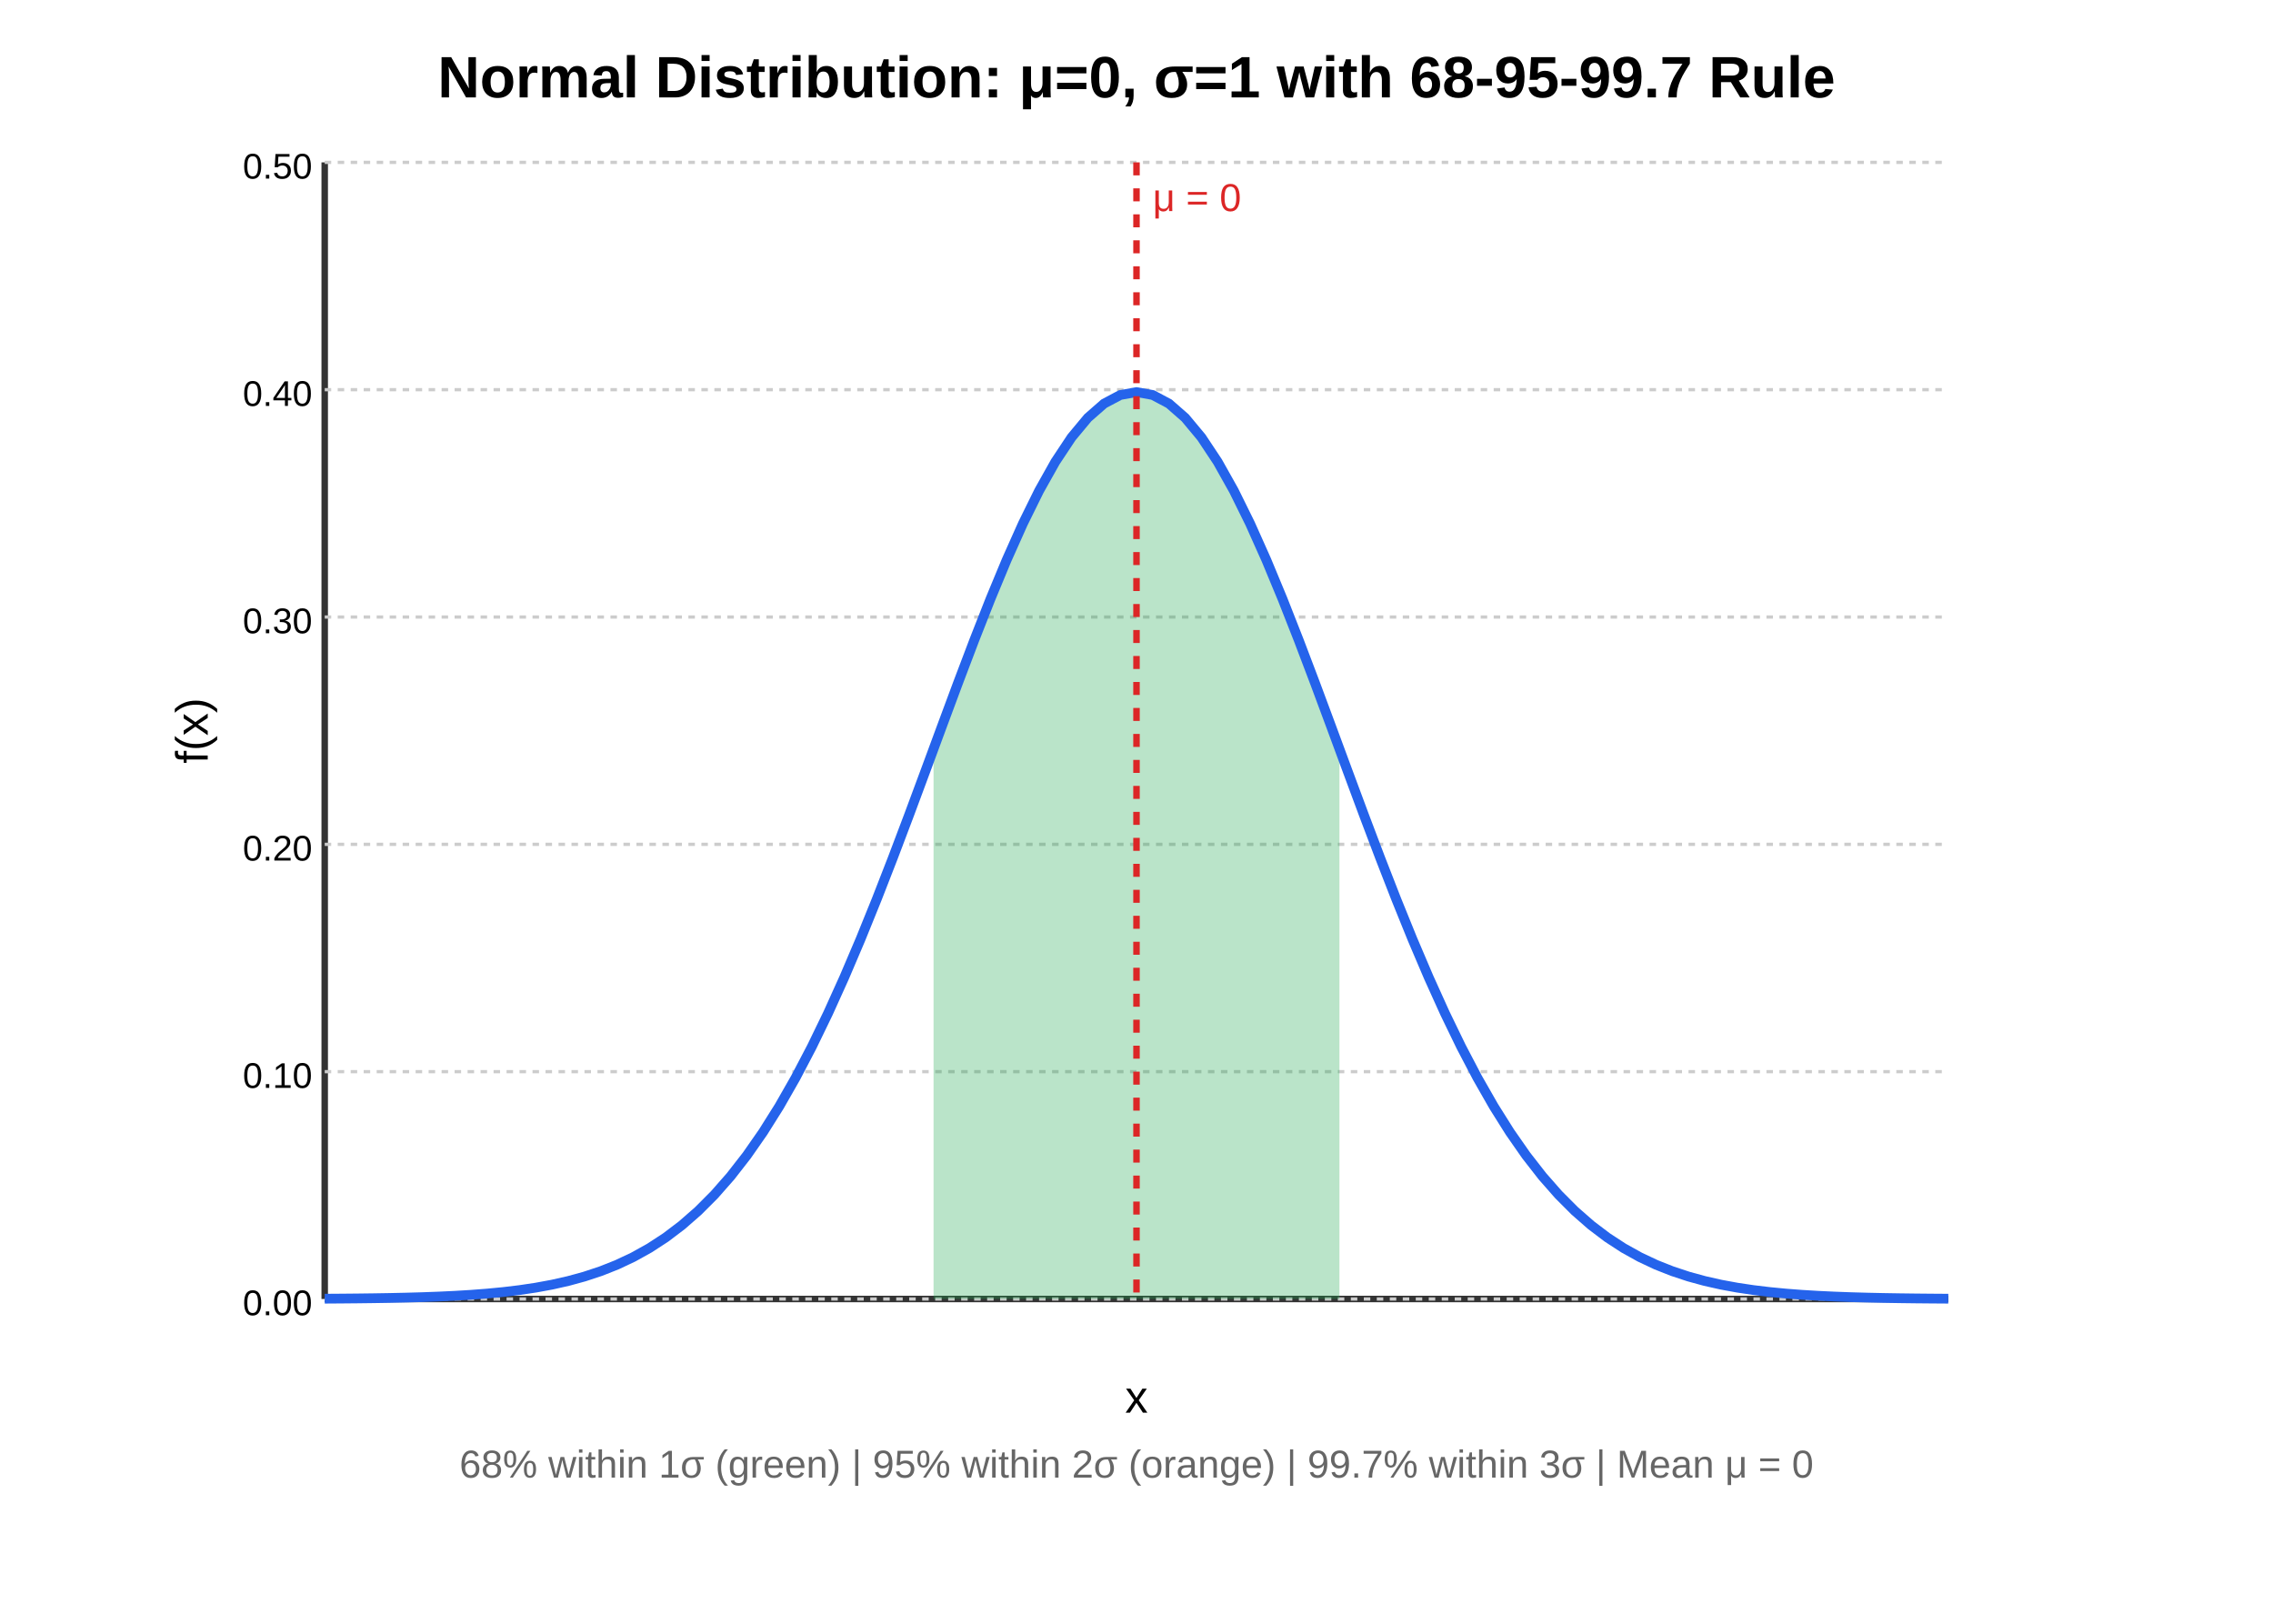
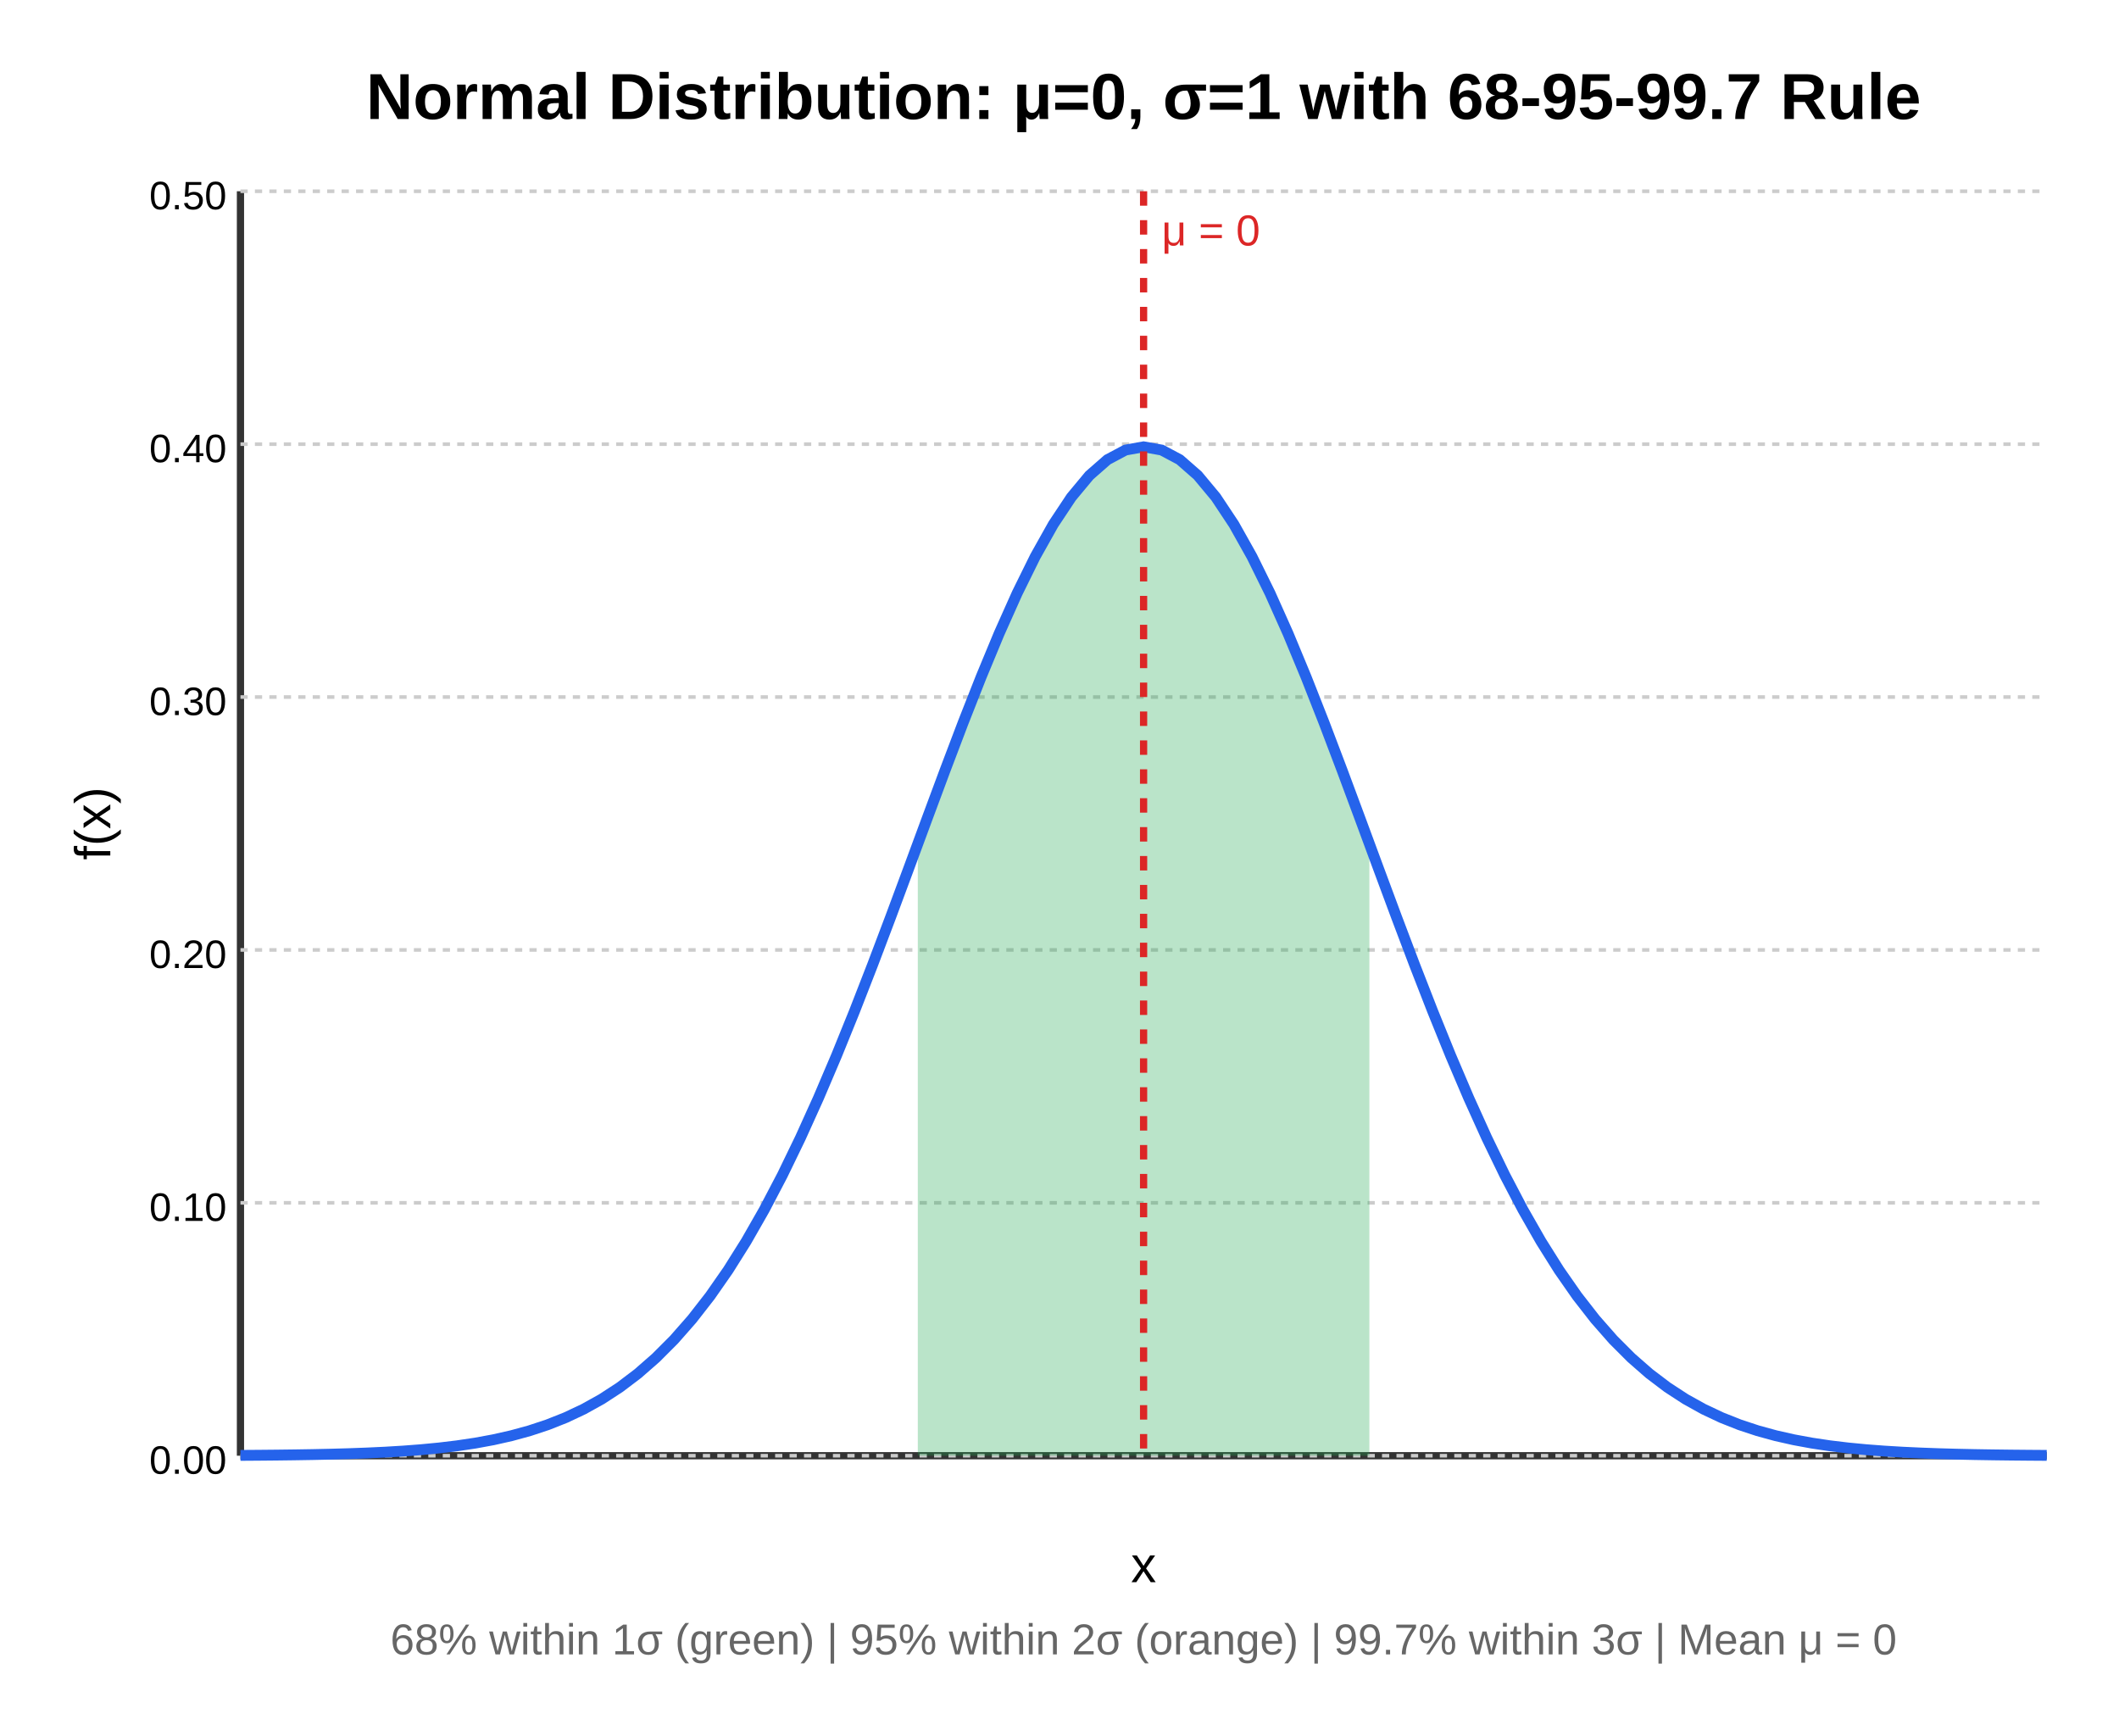
- <svg xmlns="http://www.w3.org/2000/svg" width="700" height="500" version="1.1" id="svg48">
+ <svg xmlns="http://www.w3.org/2000/svg" width="586.573" height="480.463" version="1.1" id="svg48" viewBox="0 0 586.57 480.46">
  <defs id="defs52" />
-   <g transform="translate(100, 50)" id="g46">
-     <text x="250.0" y="-20" font-family="Arial" font-size="18" font-weight="bold" text-anchor="middle" id="text2">Normal Distribution: μ=0, σ=1 with 68-95-99.7 Rule</text>
-     <line x1="0" y1="350" x2="500" y2="350" stroke="#333" stroke-width="2" id="line4" />
-     <line x1="0" y1="350" x2="0" y2="0" stroke="#333" stroke-width="2" id="line6" />
-     <text x="250.0" y="385" font-family="Arial" font-size="14" text-anchor="middle" id="text8">x</text>
-     <text x="-40" y="175.0" font-family="Arial" font-size="14" text-anchor="middle" dominant-baseline="middle" transform="rotate(-90, -40, 175.0)" id="text10">f(x)</text>
-     <line x1="0" y1="350.0" x2="500" y2="350.0" stroke="#ccc" stroke-width="1" stroke-dasharray="2,2" id="line12" />
+   <g transform="translate(66.5625,52.9375)" id="g46">
+     <text x="250" y="-20" font-family="Arial" font-size="18px" font-weight="bold" text-anchor="middle" id="text2">Normal Distribution: μ=0, σ=1 with 68-95-99.7 Rule</text>
+     <line x1="0" y1="350" x2="500" y2="350" stroke="#333333" stroke-width="2" id="line4" />
+     <line x1="0" y1="350" x2="0" y2="0" stroke="#333333" stroke-width="2" id="line6" />
+     <text x="250" y="385" font-family="Arial" font-size="14px" text-anchor="middle" id="text8">x</text>
+     <text x="-40" y="175" font-family="Arial" font-size="14px" text-anchor="middle" dominant-baseline="middle" transform="rotate(-90,-40,175)" id="text10">f(x)</text>
+     <line x1="0" y1="350" x2="500" y2="350" stroke="#cccccc" stroke-width="1" stroke-dasharray="2, 2" id="line12" />
    <text x="-25.239" y="355" font-family="Arial" font-size="11px" id="text14">0.00</text>
-     <line x1="0" y1="280.0" x2="500" y2="280.0" stroke="#ccc" stroke-width="1" stroke-dasharray="2,2" id="line16" />
+     <line x1="0" y1="280" x2="500" y2="280" stroke="#cccccc" stroke-width="1" stroke-dasharray="2, 2" id="line16" />
    <text x="-25.239" y="285" font-family="Arial" font-size="11px" id="text18">0.10</text>
-     <line x1="0" y1="210.0" x2="500" y2="210.0" stroke="#ccc" stroke-width="1" stroke-dasharray="2,2" id="line20" />
+     <line x1="0" y1="210" x2="500" y2="210" stroke="#cccccc" stroke-width="1" stroke-dasharray="2, 2" id="line20" />
    <text x="-25.239" y="215" font-family="Arial" font-size="11px" id="text22">0.20</text>
-     <line x1="0" y1="140.0" x2="500" y2="140.0" stroke="#ccc" stroke-width="1" stroke-dasharray="2,2" id="line24" />
+     <line x1="0" y1="140" x2="500" y2="140" stroke="#cccccc" stroke-width="1" stroke-dasharray="2, 2" id="line24" />
    <text x="-25.239" y="145" font-family="Arial" font-size="11px" id="text26">0.30</text>
-     <line x1="0" y1="70.0" x2="500" y2="70.0" stroke="#ccc" stroke-width="1" stroke-dasharray="2,2" id="line28" />
+     <line x1="0" y1="70" x2="500" y2="70" stroke="#cccccc" stroke-width="1" stroke-dasharray="2, 2" id="line28" />
    <text x="-25.239" y="75" font-family="Arial" font-size="11px" id="text30">0.40</text>
-     <line x1="0" y1="0.0" x2="500" y2="0.0" stroke="#ccc" stroke-width="1" stroke-dasharray="2,2" id="line32" />
+     <line x1="0" y1="0" x2="500" y2="0" stroke="#cccccc" stroke-width="1" stroke-dasharray="2, 2" id="line32" />
    <text x="-25.239" y="5" font-family="Arial" font-size="11px" id="text34">0.50</text>
-     <polygon points="187.5,350 187.5,180.62 190.051,173.711 192.602,166.825 195.153,159.987 197.704,153.221 200.255,146.554 202.806,140.012 205.357,133.619 207.908,127.403 210.459,121.39 213.01,115.605 215.561,110.074 218.112,104.821 220.663,99.87 223.214,95.244 225.765,90.965 228.316,87.051 230.867,83.523 233.418,80.398 235.969,77.689 238.52,75.411 241.071,73.576 243.622,72.19 246.173,71.263 248.724,70.799 251.276,70.799 253.827,71.263 256.378,72.19 258.929,73.576 261.48,75.411 264.031,77.689 266.582,80.398 269.133,83.523 271.684,87.051 274.235,90.965 276.786,95.244 279.337,99.87 281.888,104.821 284.439,110.074 286.99,115.605 289.541,121.39 292.092,127.403 294.643,133.619 297.194,140.012 299.745,146.554 302.296,153.221 304.847,159.987 307.398,166.825 309.949,173.711 312.5,180.62 312.5,350" fill="#16a34a" opacity="0.3" id="polygon36" />
-     <path d="M 0.0,349.906 5,349.871 10,349.825 15,349.762 20,349.68 25,349.572 30.0,349.431 35.0,349.248 40,349.013 45,348.712 50,348.331 55,347.851 60.0,347.251 65.0,346.505 70.0,345.585 75,344.459 80,343.09 85,341.438 90.0,339.458 95.0,337.104 100.0,334.324 105,331.066 110,327.278 115,322.905 120.0,317.897 125.0,312.206 130.0,305.79 135.0,298.615 140.0,290.657 145.0,281.902 150.0,272.355 155.0,262.035 160.0,250.978 165.0,239.243 170.0,226.907 175.0,214.07 180.0,200.852 185.0,187.392 190.0,173.849 195.0,160.395 200.0,147.216 205.0,134.504 210.0,122.456 215.0,111.268 220.0,101.127 225.0,92.211 230.0,84.679 235.0,78.668 240.0,74.292 245.0,71.633 250.0,70.74 255.0,71.633 260.0,74.292 265.0,78.668 270.0,84.679 275.0,92.211 280.0,101.127 285.0,111.268 290.0,122.456 295.0,134.504 300.0,147.216 305.0,160.395 310.0,173.849 315.0,187.392 320.0,200.852 325.0,214.07 330.0,226.907 335.0,239.243 340.0,250.978 345.0,262.035 350.0,272.355 355.0,281.902 360.0,290.657 365.0,298.615 370.0,305.79 375.0,312.206 380.0,317.897 385.0,322.905 390.0,327.278 395.0,331.066 400.0,334.324 405.0,337.104 410.0,339.458 415.0,341.438 420.0,343.09 425.0,344.459 430.0,345.585 435.0,346.505 440.0,347.251 445.0,347.851 450.0,348.331 455.0,348.712 460.0,349.013 465.0,349.248 470.0,349.431 475.0,349.572 480.0,349.68 485.0,349.762 490.0,349.825 495.0,349.871 500.0,349.906 " stroke="#2563eb" stroke-width="3" fill="none" id="path38" />
-     <line x1="250.0" y1="0" x2="250.0" y2="350" stroke="#dc2626" stroke-width="2" stroke-dasharray="4,4" id="line40" />
-     <text x="255.0" y="15" font-family="Arial" font-size="12" fill="#dc2626" id="text42">μ = 0</text>
-     <text x="250.0" y="405" font-family="Arial" font-size="12" fill="#666" text-anchor="middle" id="text44">68% within 1σ (green) | 95% within 2σ (orange) | 99.7% within 3σ | Mean μ = 0</text>
+     <polygon points="190.051,173.711 192.602,166.825 195.153,159.987 197.704,153.221 200.255,146.554 202.806,140.012 205.357,133.619 207.908,127.403 210.459,121.39 213.01,115.605 215.561,110.074 218.112,104.821 220.663,99.87 223.214,95.244 225.765,90.965 228.316,87.051 230.867,83.523 233.418,80.398 235.969,77.689 238.52,75.411 241.071,73.576 243.622,72.19 246.173,71.263 248.724,70.799 251.276,70.799 253.827,71.263 256.378,72.19 258.929,73.576 261.48,75.411 264.031,77.689 266.582,80.398 269.133,83.523 271.684,87.051 274.235,90.965 276.786,95.244 279.337,99.87 281.888,104.821 284.439,110.074 286.99,115.605 289.541,121.39 292.092,127.403 294.643,133.619 297.194,140.012 299.745,146.554 302.296,153.221 304.847,159.987 307.398,166.825 309.949,173.711 312.5,180.62 312.5,350 187.5,350 187.5,180.62 " fill="#16a34a" opacity="0.3" id="polygon36" />
+     <path d="m 0,349.906 5,-0.035 5,-0.047 5,-0.062 5,-0.082 5,-0.108 5,-0.141 5,-0.183 5,-0.235 5,-0.3 5,-0.381 5,-0.48 5,-0.6 5,-0.746 5,-0.92 5,-1.126 5,-1.369 5,-1.652 5,-1.98 5,-2.355 5,-2.78 5,-3.257 5,-3.789 5,-4.373 5,-5.008 5,-5.691 5,-6.416 5,-7.175 5,-7.959 5,-8.754 5,-9.547 5,-10.321 5,-11.057 5,-11.735 5,-12.336 5,-12.837 5,-13.218 5,-13.46 5,-13.543 5,-13.454 5,-13.179 5,-12.712 5,-12.048 5,-11.188 5,-10.141 5,-8.916 5,-7.532 5,-6.01 5,-4.376 5,-2.66 5,-0.892 5,0.892 5,2.66 5,4.376 5,6.01 5,7.532 5,8.916 5,10.141 5,11.188 5,12.048 5,12.712 5,13.179 5,13.454 5,13.543 5,13.46 5,13.218 5,12.837 5,12.336 5,11.735 5,11.057 5,10.321 5,9.547 5,8.754 5,7.959 5,7.175 5,6.416 5,5.691 5,5.008 5,4.373 5,3.789 5,3.257 5,2.78 5,2.355 5,1.98 5,1.652 5,1.369 5,1.126 5,0.92 5,0.746 5,0.6 5,0.48 5,0.381 5,0.3 5,0.235 5,0.183 5,0.141 5,0.108 5,0.082 5,0.062 5,0.047 5,0.035" stroke="#2563eb" stroke-width="3" fill="none" id="path38" />
+     <line x1="250" y1="0" x2="250" y2="350" stroke="#dc2626" stroke-width="2" stroke-dasharray="4, 4" id="line40" />
+     <text x="255" y="15" font-family="Arial" font-size="12px" fill="#dc2626" id="text42">μ = 0</text>
+     <text x="250" y="405" font-family="Arial" font-size="12px" fill="#666666" text-anchor="middle" id="text44">68% within 1σ (green) | 95% within 2σ (orange) | 99.7% within 3σ | Mean μ = 0</text>
  </g>
</svg>
